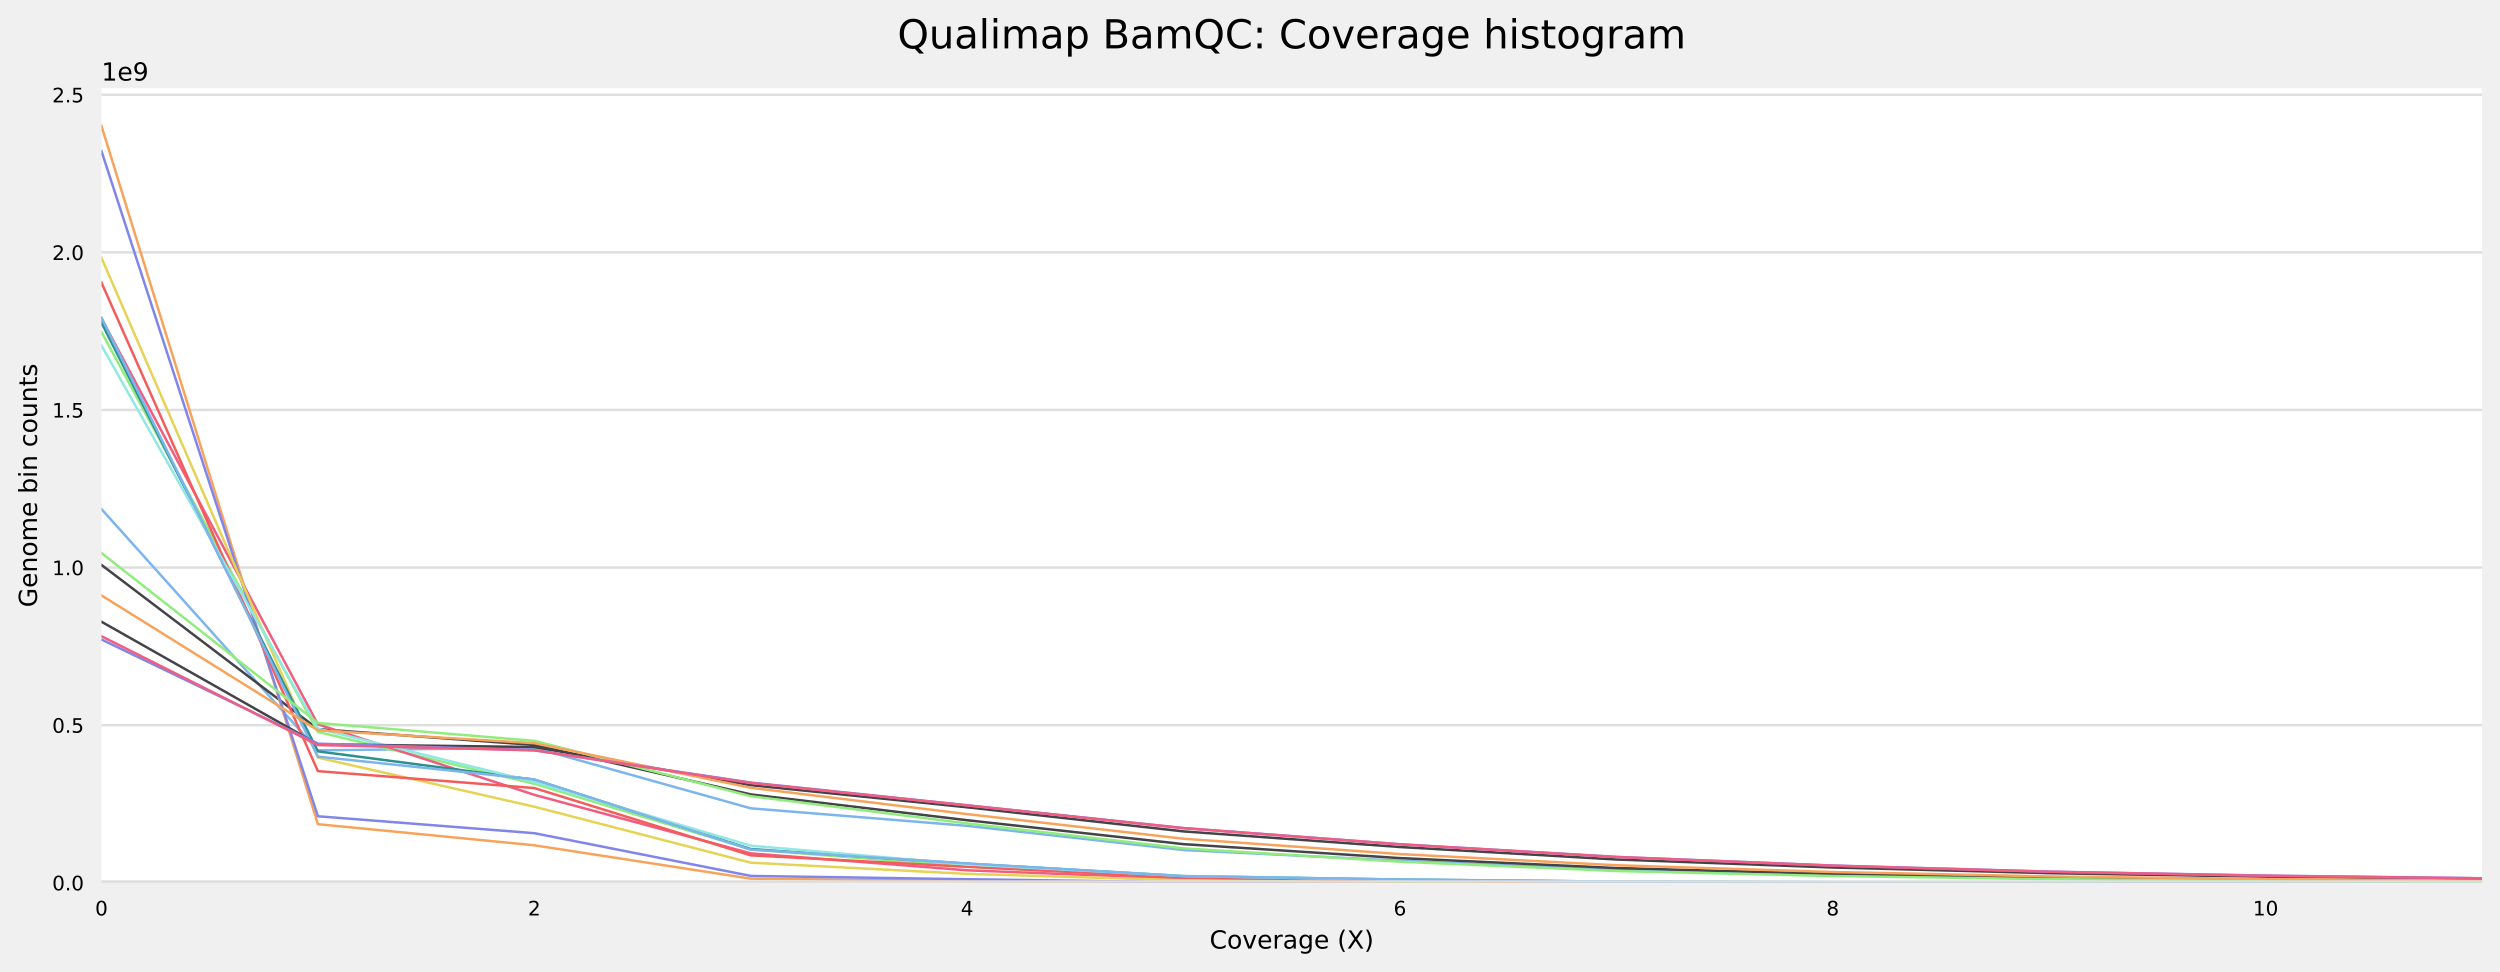
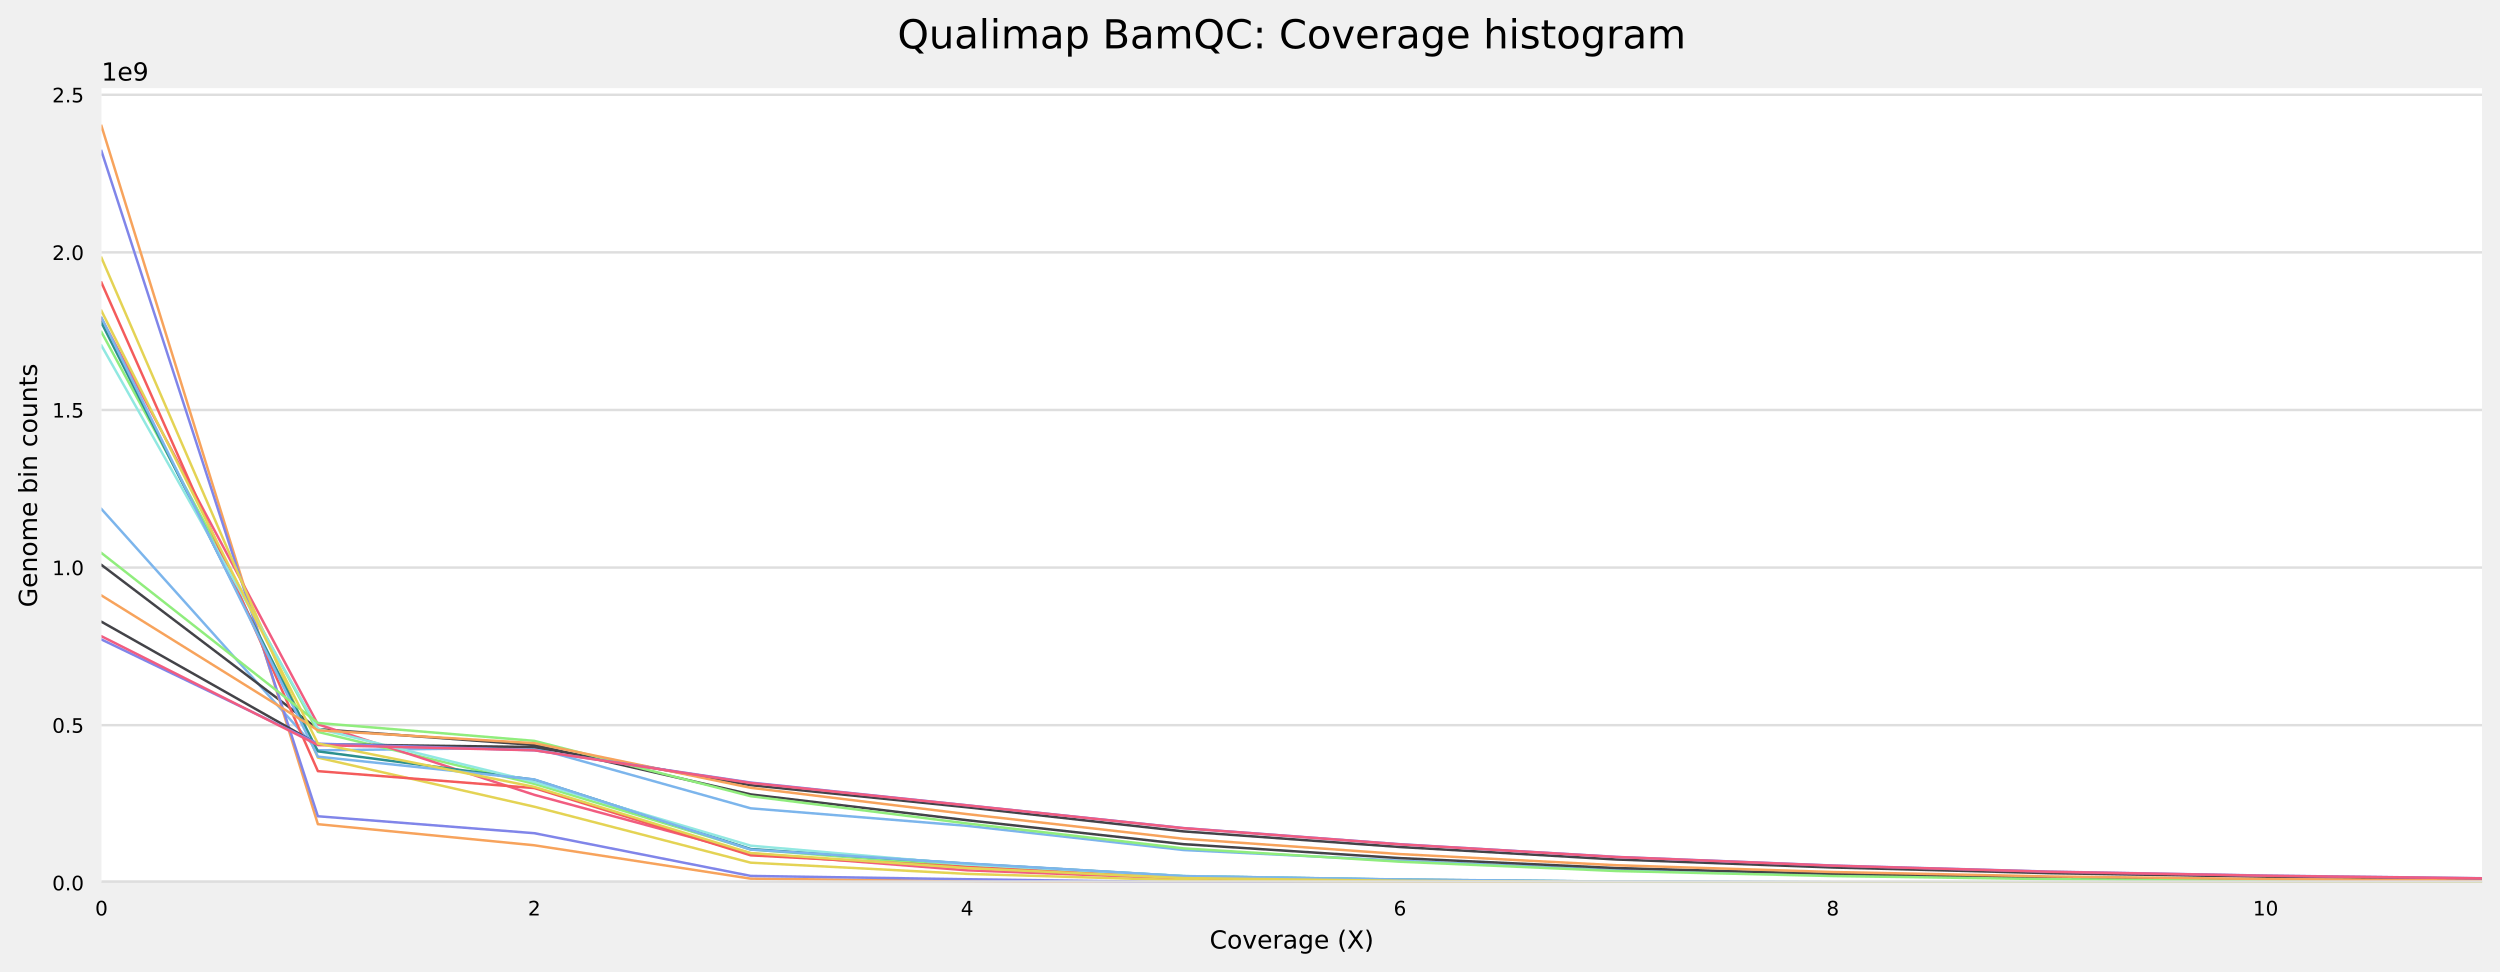
<svg xmlns="http://www.w3.org/2000/svg" xmlns:xlink="http://www.w3.org/1999/xlink" width="1000.341pt" height="388.845pt" viewBox="0 0 1000.341 388.845" version="1.1">
  <defs>
    <style type="text/css">*{stroke-linejoin: round; stroke-linecap: butt}</style>
  </defs>
  <g id="figure_1">
    <g id="axes_1">
      <g id="patch_1">
        <path d="M 40.601 353.224  L 993.141 353.224  L 993.141 35.256  L 40.601 35.256  z " style="fill: #ffffff" />
      </g>
      <g id="matplotlib.axis_1">
        <g id="xtick_1">
          <g id="text_1">
            <g transform="translate(38.05562 366.3027)scale(0.08 -0.08)">
              <defs>
                <path id="DejaVuSans-30" d="M 2034 4250  Q 1547 4250 1301 3770  Q 1056 3291 1056 2328  Q 1056 1369 1301 889  Q 1547 409 2034 409  Q 2525 409 2770 889  Q 3016 1369 3016 2328  Q 3016 3291 2770 3770  Q 2525 4250 2034 4250  z M 2034 4750  Q 2819 4750 3233 4129  Q 3647 3509 3647 2328  Q 3647 1150 3233 529  Q 2819 -91 2034 -91  Q 1250 -91 836 529  Q 422 1150 422 2328  Q 422 3509 836 4129  Q 1250 4750 2034 4750  z " transform="scale(0.015625)" />
              </defs>
              <use xlink:href="#DejaVuSans-30" />
            </g>
          </g>
        </g>
        <g id="xtick_2">
          <g id="text_2">
            <g transform="translate(211.2447 366.3027)scale(0.08 -0.08)">
              <defs>
                <path id="DejaVuSans-32" d="M 1228 531  L 3431 531  L 3431 0  L 469 0  L 469 531  Q 828 903 1448 1529  Q 2069 2156 2228 2338  Q 2531 2678 2651 2914  Q 2772 3150 2772 3378  Q 2772 3750 2511 3984  Q 2250 4219 1831 4219  Q 1534 4219 1204 4116  Q 875 4013 500 3803  L 500 4441  Q 881 4594 1212 4672  Q 1544 4750 1819 4750  Q 2544 4750 2975 4387  Q 3406 4025 3406 3419  Q 3406 3131 3298 2873  Q 3191 2616 2906 2266  Q 2828 2175 2409 1742  Q 1991 1309 1228 531  z " transform="scale(0.015625)" />
              </defs>
              <use xlink:href="#DejaVuSans-32" />
            </g>
          </g>
        </g>
        <g id="xtick_3">
          <g id="text_3">
            <g transform="translate(384.4338 366.3027)scale(0.08 -0.08)">
              <defs>
                <path id="DejaVuSans-34" d="M 2419 4116  L 825 1625  L 2419 1625  L 2419 4116  z M 2253 4666  L 3047 4666  L 3047 1625  L 3713 1625  L 3713 1100  L 3047 1100  L 3047 0  L 2419 0  L 2419 1100  L 313 1100  L 313 1709  L 2253 4666  z " transform="scale(0.015625)" />
              </defs>
              <use xlink:href="#DejaVuSans-34" />
            </g>
          </g>
        </g>
        <g id="xtick_4">
          <g id="text_4">
            <g transform="translate(557.6229 366.3027)scale(0.08 -0.08)">
              <defs>
                <path id="DejaVuSans-36" d="M 2113 2584  Q 1688 2584 1439 2293  Q 1191 2003 1191 1497  Q 1191 994 1439 701  Q 1688 409 2113 409  Q 2538 409 2786 701  Q 3034 994 3034 1497  Q 3034 2003 2786 2293  Q 2538 2584 2113 2584  z M 3366 4563  L 3366 3988  Q 3128 4100 2886 4159  Q 2644 4219 2406 4219  Q 1781 4219 1451 3797  Q 1122 3375 1075 2522  Q 1259 2794 1537 2939  Q 1816 3084 2150 3084  Q 2853 3084 3261 2657  Q 3669 2231 3669 1497  Q 3669 778 3244 343  Q 2819 -91 2113 -91  Q 1303 -91 875 529  Q 447 1150 447 2328  Q 447 3434 972 4092  Q 1497 4750 2381 4750  Q 2619 4750 2861 4703  Q 3103 4656 3366 4563  z " transform="scale(0.015625)" />
              </defs>
              <use xlink:href="#DejaVuSans-36" />
            </g>
          </g>
        </g>
        <g id="xtick_5">
          <g id="text_5">
            <g transform="translate(730.812 366.3027)scale(0.08 -0.08)">
              <defs>
                <path id="DejaVuSans-38" d="M 2034 2216  Q 1584 2216 1326 1975  Q 1069 1734 1069 1313  Q 1069 891 1326 650  Q 1584 409 2034 409  Q 2484 409 2743 651  Q 3003 894 3003 1313  Q 3003 1734 2745 1975  Q 2488 2216 2034 2216  z M 1403 2484  Q 997 2584 770 2862  Q 544 3141 544 3541  Q 544 4100 942 4425  Q 1341 4750 2034 4750  Q 2731 4750 3128 4425  Q 3525 4100 3525 3541  Q 3525 3141 3298 2862  Q 3072 2584 2669 2484  Q 3125 2378 3379 2068  Q 3634 1759 3634 1313  Q 3634 634 3220 271  Q 2806 -91 2034 -91  Q 1263 -91 848 271  Q 434 634 434 1313  Q 434 1759 690 2068  Q 947 2378 1403 2484  z M 1172 3481  Q 1172 3119 1398 2916  Q 1625 2713 2034 2713  Q 2441 2713 2670 2916  Q 2900 3119 2900 3481  Q 2900 3844 2670 4047  Q 2441 4250 2034 4250  Q 1625 4250 1398 4047  Q 1172 3844 1172 3481  z " transform="scale(0.015625)" />
              </defs>
              <use xlink:href="#DejaVuSans-38" />
            </g>
          </g>
        </g>
        <g id="xtick_6">
          <g id="text_6">
            <g transform="translate(901.4561 366.3027)scale(0.08 -0.08)">
              <defs>
                <path id="DejaVuSans-31" d="M 794 531  L 1825 531  L 1825 4091  L 703 3866  L 703 4441  L 1819 4666  L 2450 4666  L 2450 531  L 3481 531  L 3481 0  L 794 0  L 794 531  z " transform="scale(0.015625)" />
              </defs>
              <use xlink:href="#DejaVuSans-31" />
              <use xlink:href="#DejaVuSans-30" x="63.623" />
            </g>
          </g>
        </g>
        <g id="text_7">
          <g transform="translate(483.998 379.5648)scale(0.1 -0.1)">
            <defs>
              <path id="DejaVuSans-43" d="M 4122 4306  L 4122 3641  Q 3803 3938 3442 4084  Q 3081 4231 2675 4231  Q 1875 4231 1450 3742  Q 1025 3253 1025 2328  Q 1025 1406 1450 917  Q 1875 428 2675 428  Q 3081 428 3442 575  Q 3803 722 4122 1019  L 4122 359  Q 3791 134 3420 21  Q 3050 -91 2638 -91  Q 1578 -91 968 557  Q 359 1206 359 2328  Q 359 3453 968 4101  Q 1578 4750 2638 4750  Q 3056 4750 3426 4639  Q 3797 4528 4122 4306  z " transform="scale(0.015625)" />
              <path id="DejaVuSans-6f" d="M 1959 3097  Q 1497 3097 1228 2736  Q 959 2375 959 1747  Q 959 1119 1226 758  Q 1494 397 1959 397  Q 2419 397 2687 759  Q 2956 1122 2956 1747  Q 2956 2369 2687 2733  Q 2419 3097 1959 3097  z M 1959 3584  Q 2709 3584 3137 3096  Q 3566 2609 3566 1747  Q 3566 888 3137 398  Q 2709 -91 1959 -91  Q 1206 -91 779 398  Q 353 888 353 1747  Q 353 2609 779 3096  Q 1206 3584 1959 3584  z " transform="scale(0.015625)" />
              <path id="DejaVuSans-76" d="M 191 3500  L 800 3500  L 1894 563  L 2988 3500  L 3597 3500  L 2284 0  L 1503 0  L 191 3500  z " transform="scale(0.015625)" />
              <path id="DejaVuSans-65" d="M 3597 1894  L 3597 1613  L 953 1613  Q 991 1019 1311 708  Q 1631 397 2203 397  Q 2534 397 2845 478  Q 3156 559 3463 722  L 3463 178  Q 3153 47 2828 -22  Q 2503 -91 2169 -91  Q 1331 -91 842 396  Q 353 884 353 1716  Q 353 2575 817 3079  Q 1281 3584 2069 3584  Q 2775 3584 3186 3129  Q 3597 2675 3597 1894  z M 3022 2063  Q 3016 2534 2758 2815  Q 2500 3097 2075 3097  Q 1594 3097 1305 2825  Q 1016 2553 972 2059  L 3022 2063  z " transform="scale(0.015625)" />
              <path id="DejaVuSans-72" d="M 2631 2963  Q 2534 3019 2420 3045  Q 2306 3072 2169 3072  Q 1681 3072 1420 2755  Q 1159 2438 1159 1844  L 1159 0  L 581 0  L 581 3500  L 1159 3500  L 1159 2956  Q 1341 3275 1631 3429  Q 1922 3584 2338 3584  Q 2397 3584 2469 3576  Q 2541 3569 2628 3553  L 2631 2963  z " transform="scale(0.015625)" />
              <path id="DejaVuSans-61" d="M 2194 1759  Q 1497 1759 1228 1600  Q 959 1441 959 1056  Q 959 750 1161 570  Q 1363 391 1709 391  Q 2188 391 2477 730  Q 2766 1069 2766 1631  L 2766 1759  L 2194 1759  z M 3341 1997  L 3341 0  L 2766 0  L 2766 531  Q 2569 213 2275 61  Q 1981 -91 1556 -91  Q 1019 -91 701 211  Q 384 513 384 1019  Q 384 1609 779 1909  Q 1175 2209 1959 2209  L 2766 2209  L 2766 2266  Q 2766 2663 2505 2880  Q 2244 3097 1772 3097  Q 1472 3097 1187 3025  Q 903 2953 641 2809  L 641 3341  Q 956 3463 1253 3523  Q 1550 3584 1831 3584  Q 2591 3584 2966 3190  Q 3341 2797 3341 1997  z " transform="scale(0.015625)" />
              <path id="DejaVuSans-67" d="M 2906 1791  Q 2906 2416 2648 2759  Q 2391 3103 1925 3103  Q 1463 3103 1205 2759  Q 947 2416 947 1791  Q 947 1169 1205 825  Q 1463 481 1925 481  Q 2391 481 2648 825  Q 2906 1169 2906 1791  z M 3481 434  Q 3481 -459 3084 -895  Q 2688 -1331 1869 -1331  Q 1566 -1331 1297 -1286  Q 1028 -1241 775 -1147  L 775 -588  Q 1028 -725 1275 -790  Q 1522 -856 1778 -856  Q 2344 -856 2625 -561  Q 2906 -266 2906 331  L 2906 616  Q 2728 306 2450 153  Q 2172 0 1784 0  Q 1141 0 747 490  Q 353 981 353 1791  Q 353 2603 747 3093  Q 1141 3584 1784 3584  Q 2172 3584 2450 3431  Q 2728 3278 2906 2969  L 2906 3500  L 3481 3500  L 3481 434  z " transform="scale(0.015625)" />
              <path id="DejaVuSans-20" transform="scale(0.015625)" />
              <path id="DejaVuSans-28" d="M 1984 4856  Q 1566 4138 1362 3434  Q 1159 2731 1159 2009  Q 1159 1288 1364 580  Q 1569 -128 1984 -844  L 1484 -844  Q 1016 -109 783 600  Q 550 1309 550 2009  Q 550 2706 781 3412  Q 1013 4119 1484 4856  L 1984 4856  z " transform="scale(0.015625)" />
              <path id="DejaVuSans-58" d="M 403 4666  L 1081 4666  L 2241 2931  L 3406 4666  L 4084 4666  L 2584 2425  L 4184 0  L 3506 0  L 2194 1984  L 872 0  L 191 0  L 1856 2491  L 403 4666  z " transform="scale(0.015625)" />
              <path id="DejaVuSans-29" d="M 513 4856  L 1013 4856  Q 1481 4119 1714 3412  Q 1947 2706 1947 2009  Q 1947 1309 1714 600  Q 1481 -109 1013 -844  L 513 -844  Q 928 -128 1133 580  Q 1338 1288 1338 2009  Q 1338 2731 1133 3434  Q 928 4138 513 4856  z " transform="scale(0.015625)" />
            </defs>
            <use xlink:href="#DejaVuSans-43" />
            <use xlink:href="#DejaVuSans-6f" x="69.824" />
            <use xlink:href="#DejaVuSans-76" x="131.006" />
            <use xlink:href="#DejaVuSans-65" x="190.186" />
            <use xlink:href="#DejaVuSans-72" x="251.709" />
            <use xlink:href="#DejaVuSans-61" x="292.822" />
            <use xlink:href="#DejaVuSans-67" x="354.102" />
            <use xlink:href="#DejaVuSans-65" x="417.578" />
            <use xlink:href="#DejaVuSans-20" x="479.102" />
            <use xlink:href="#DejaVuSans-28" x="510.889" />
            <use xlink:href="#DejaVuSans-58" x="549.902" />
            <use xlink:href="#DejaVuSans-29" x="618.408" />
          </g>
        </g>
      </g>
      <g id="matplotlib.axis_2">
        <g id="ytick_1">
          <g id="line2d_1">
-             <path d="M 40.601 353.224  L 993.141 353.224  " clip-path="url(#p13b8131421)" style="fill: none; stroke: #dedede; stroke-linecap: square" />
+             <path d="M 40.601 353.224  L 993.141 353.224  " clip-path="url(#p2ca23090a8)" style="fill: none; stroke: #dedede; stroke-linecap: square" />
          </g>
          <g id="text_8">
            <g transform="translate(20.87813 356.2633)scale(0.08 -0.08)">
              <defs>
                <path id="DejaVuSans-2e" d="M 684 794  L 1344 794  L 1344 0  L 684 0  L 684 794  z " transform="scale(0.015625)" />
              </defs>
              <use xlink:href="#DejaVuSans-30" />
              <use xlink:href="#DejaVuSans-2e" x="63.623" />
              <use xlink:href="#DejaVuSans-30" x="95.41" />
            </g>
          </g>
        </g>
        <g id="ytick_2">
          <g id="line2d_2">
-             <path d="M 40.601 290.164  L 993.141 290.164  " clip-path="url(#p13b8131421)" style="fill: none; stroke: #dedede; stroke-linecap: square" />
+             <path d="M 40.601 290.164  L 993.141 290.164  " clip-path="url(#p2ca23090a8)" style="fill: none; stroke: #dedede; stroke-linecap: square" />
          </g>
          <g id="text_9">
            <g transform="translate(20.87813 293.2036)scale(0.08 -0.08)">
              <defs>
                <path id="DejaVuSans-35" d="M 691 4666  L 3169 4666  L 3169 4134  L 1269 4134  L 1269 2991  Q 1406 3038 1543 3061  Q 1681 3084 1819 3084  Q 2600 3084 3056 2656  Q 3513 2228 3513 1497  Q 3513 744 3044 326  Q 2575 -91 1722 -91  Q 1428 -91 1123 -41  Q 819 9 494 109  L 494 744  Q 775 591 1075 516  Q 1375 441 1709 441  Q 2250 441 2565 725  Q 2881 1009 2881 1497  Q 2881 1984 2565 2268  Q 2250 2553 1709 2553  Q 1456 2553 1204 2497  Q 953 2441 691 2322  L 691 4666  z " transform="scale(0.015625)" />
              </defs>
              <use xlink:href="#DejaVuSans-30" />
              <use xlink:href="#DejaVuSans-2e" x="63.623" />
              <use xlink:href="#DejaVuSans-35" x="95.41" />
            </g>
          </g>
        </g>
        <g id="ytick_3">
          <g id="line2d_3">
-             <path d="M 40.601 227.104  L 993.141 227.104  " clip-path="url(#p13b8131421)" style="fill: none; stroke: #dedede; stroke-linecap: square" />
+             <path d="M 40.601 227.104  L 993.141 227.104  " clip-path="url(#p2ca23090a8)" style="fill: none; stroke: #dedede; stroke-linecap: square" />
          </g>
          <g id="text_10">
            <g transform="translate(20.87813 230.1439)scale(0.08 -0.08)">
              <use xlink:href="#DejaVuSans-31" />
              <use xlink:href="#DejaVuSans-2e" x="63.623" />
              <use xlink:href="#DejaVuSans-30" x="95.41" />
            </g>
          </g>
        </g>
        <g id="ytick_4">
          <g id="line2d_4">
-             <path d="M 40.601 164.045  L 993.141 164.045  " clip-path="url(#p13b8131421)" style="fill: none; stroke: #dedede; stroke-linecap: square" />
+             <path d="M 40.601 164.045  L 993.141 164.045  " clip-path="url(#p2ca23090a8)" style="fill: none; stroke: #dedede; stroke-linecap: square" />
          </g>
          <g id="text_11">
            <g transform="translate(20.87813 167.0841)scale(0.08 -0.08)">
              <use xlink:href="#DejaVuSans-31" />
              <use xlink:href="#DejaVuSans-2e" x="63.623" />
              <use xlink:href="#DejaVuSans-35" x="95.41" />
            </g>
          </g>
        </g>
        <g id="ytick_5">
          <g id="line2d_5">
-             <path d="M 40.601 100.985  L 993.141 100.985  " clip-path="url(#p13b8131421)" style="fill: none; stroke: #dedede; stroke-linecap: square" />
+             <path d="M 40.601 100.985  L 993.141 100.985  " clip-path="url(#p2ca23090a8)" style="fill: none; stroke: #dedede; stroke-linecap: square" />
          </g>
          <g id="text_12">
            <g transform="translate(20.87813 104.0244)scale(0.08 -0.08)">
              <use xlink:href="#DejaVuSans-32" />
              <use xlink:href="#DejaVuSans-2e" x="63.623" />
              <use xlink:href="#DejaVuSans-30" x="95.41" />
            </g>
          </g>
        </g>
        <g id="ytick_6">
          <g id="line2d_6">
-             <path d="M 40.601 37.925  L 993.141 37.925  " clip-path="url(#p13b8131421)" style="fill: none; stroke: #dedede; stroke-linecap: square" />
+             <path d="M 40.601 37.925  L 993.141 37.925  " clip-path="url(#p2ca23090a8)" style="fill: none; stroke: #dedede; stroke-linecap: square" />
          </g>
          <g id="text_13">
            <g transform="translate(20.87813 40.96473)scale(0.08 -0.08)">
              <use xlink:href="#DejaVuSans-32" />
              <use xlink:href="#DejaVuSans-2e" x="63.623" />
              <use xlink:href="#DejaVuSans-35" x="95.41" />
            </g>
          </g>
        </g>
        <g id="text_14">
          <g transform="translate(14.79844 242.9868)rotate(-90)scale(0.1 -0.1)">
            <defs>
              <path id="DejaVuSans-47" d="M 3809 666  L 3809 1919  L 2778 1919  L 2778 2438  L 4434 2438  L 4434 434  Q 4069 175 3628 42  Q 3188 -91 2688 -91  Q 1594 -91 976 548  Q 359 1188 359 2328  Q 359 3472 976 4111  Q 1594 4750 2688 4750  Q 3144 4750 3555 4637  Q 3966 4525 4313 4306  L 4313 3634  Q 3963 3931 3569 4081  Q 3175 4231 2741 4231  Q 1884 4231 1454 3753  Q 1025 3275 1025 2328  Q 1025 1384 1454 906  Q 1884 428 2741 428  Q 3075 428 3337 486  Q 3600 544 3809 666  z " transform="scale(0.015625)" />
              <path id="DejaVuSans-6e" d="M 3513 2113  L 3513 0  L 2938 0  L 2938 2094  Q 2938 2591 2744 2837  Q 2550 3084 2163 3084  Q 1697 3084 1428 2787  Q 1159 2491 1159 1978  L 1159 0  L 581 0  L 581 3500  L 1159 3500  L 1159 2956  Q 1366 3272 1645 3428  Q 1925 3584 2291 3584  Q 2894 3584 3203 3211  Q 3513 2838 3513 2113  z " transform="scale(0.015625)" />
              <path id="DejaVuSans-6d" d="M 3328 2828  Q 3544 3216 3844 3400  Q 4144 3584 4550 3584  Q 5097 3584 5394 3201  Q 5691 2819 5691 2113  L 5691 0  L 5113 0  L 5113 2094  Q 5113 2597 4934 2840  Q 4756 3084 4391 3084  Q 3944 3084 3684 2787  Q 3425 2491 3425 1978  L 3425 0  L 2847 0  L 2847 2094  Q 2847 2600 2669 2842  Q 2491 3084 2119 3084  Q 1678 3084 1418 2786  Q 1159 2488 1159 1978  L 1159 0  L 581 0  L 581 3500  L 1159 3500  L 1159 2956  Q 1356 3278 1631 3431  Q 1906 3584 2284 3584  Q 2666 3584 2933 3390  Q 3200 3197 3328 2828  z " transform="scale(0.015625)" />
              <path id="DejaVuSans-62" d="M 3116 1747  Q 3116 2381 2855 2742  Q 2594 3103 2138 3103  Q 1681 3103 1420 2742  Q 1159 2381 1159 1747  Q 1159 1113 1420 752  Q 1681 391 2138 391  Q 2594 391 2855 752  Q 3116 1113 3116 1747  z M 1159 2969  Q 1341 3281 1617 3432  Q 1894 3584 2278 3584  Q 2916 3584 3314 3078  Q 3713 2572 3713 1747  Q 3713 922 3314 415  Q 2916 -91 2278 -91  Q 1894 -91 1617 61  Q 1341 213 1159 525  L 1159 0  L 581 0  L 581 4863  L 1159 4863  L 1159 2969  z " transform="scale(0.015625)" />
              <path id="DejaVuSans-69" d="M 603 3500  L 1178 3500  L 1178 0  L 603 0  L 603 3500  z M 603 4863  L 1178 4863  L 1178 4134  L 603 4134  L 603 4863  z " transform="scale(0.015625)" />
              <path id="DejaVuSans-63" d="M 3122 3366  L 3122 2828  Q 2878 2963 2633 3030  Q 2388 3097 2138 3097  Q 1578 3097 1268 2742  Q 959 2388 959 1747  Q 959 1106 1268 751  Q 1578 397 2138 397  Q 2388 397 2633 464  Q 2878 531 3122 666  L 3122 134  Q 2881 22 2623 -34  Q 2366 -91 2075 -91  Q 1284 -91 818 406  Q 353 903 353 1747  Q 353 2603 823 3093  Q 1294 3584 2113 3584  Q 2378 3584 2631 3529  Q 2884 3475 3122 3366  z " transform="scale(0.015625)" />
              <path id="DejaVuSans-75" d="M 544 1381  L 544 3500  L 1119 3500  L 1119 1403  Q 1119 906 1312 657  Q 1506 409 1894 409  Q 2359 409 2629 706  Q 2900 1003 2900 1516  L 2900 3500  L 3475 3500  L 3475 0  L 2900 0  L 2900 538  Q 2691 219 2414 64  Q 2138 -91 1772 -91  Q 1169 -91 856 284  Q 544 659 544 1381  z M 1991 3584  L 1991 3584  z " transform="scale(0.015625)" />
              <path id="DejaVuSans-74" d="M 1172 4494  L 1172 3500  L 2356 3500  L 2356 3053  L 1172 3053  L 1172 1153  Q 1172 725 1289 603  Q 1406 481 1766 481  L 2356 481  L 2356 0  L 1766 0  Q 1100 0 847 248  Q 594 497 594 1153  L 594 3053  L 172 3053  L 172 3500  L 594 3500  L 594 4494  L 1172 4494  z " transform="scale(0.015625)" />
              <path id="DejaVuSans-73" d="M 2834 3397  L 2834 2853  Q 2591 2978 2328 3040  Q 2066 3103 1784 3103  Q 1356 3103 1142 2972  Q 928 2841 928 2578  Q 928 2378 1081 2264  Q 1234 2150 1697 2047  L 1894 2003  Q 2506 1872 2764 1633  Q 3022 1394 3022 966  Q 3022 478 2636 193  Q 2250 -91 1575 -91  Q 1294 -91 989 -36  Q 684 19 347 128  L 347 722  Q 666 556 975 473  Q 1284 391 1588 391  Q 1994 391 2212 530  Q 2431 669 2431 922  Q 2431 1156 2273 1281  Q 2116 1406 1581 1522  L 1381 1569  Q 847 1681 609 1914  Q 372 2147 372 2553  Q 372 3047 722 3315  Q 1072 3584 1716 3584  Q 2034 3584 2315 3537  Q 2597 3491 2834 3397  z " transform="scale(0.015625)" />
            </defs>
            <use xlink:href="#DejaVuSans-47" />
            <use xlink:href="#DejaVuSans-65" x="77.49" />
            <use xlink:href="#DejaVuSans-6e" x="139.014" />
            <use xlink:href="#DejaVuSans-6f" x="202.393" />
            <use xlink:href="#DejaVuSans-6d" x="263.574" />
            <use xlink:href="#DejaVuSans-65" x="360.986" />
            <use xlink:href="#DejaVuSans-20" x="422.51" />
            <use xlink:href="#DejaVuSans-62" x="454.297" />
            <use xlink:href="#DejaVuSans-69" x="517.773" />
            <use xlink:href="#DejaVuSans-6e" x="545.557" />
            <use xlink:href="#DejaVuSans-20" x="608.936" />
            <use xlink:href="#DejaVuSans-63" x="640.723" />
            <use xlink:href="#DejaVuSans-6f" x="695.703" />
            <use xlink:href="#DejaVuSans-75" x="756.885" />
            <use xlink:href="#DejaVuSans-6e" x="820.264" />
            <use xlink:href="#DejaVuSans-74" x="883.643" />
            <use xlink:href="#DejaVuSans-73" x="922.852" />
          </g>
        </g>
        <g id="text_15">
          <g transform="translate(40.60063 32.2559)scale(0.1 -0.1)">
            <defs>
              <path id="DejaVuSans-39" d="M 703 97  L 703 672  Q 941 559 1184 500  Q 1428 441 1663 441  Q 2288 441 2617 861  Q 2947 1281 2994 2138  Q 2813 1869 2534 1725  Q 2256 1581 1919 1581  Q 1219 1581 811 2004  Q 403 2428 403 3163  Q 403 3881 828 4315  Q 1253 4750 1959 4750  Q 2769 4750 3195 4129  Q 3622 3509 3622 2328  Q 3622 1225 3098 567  Q 2575 -91 1691 -91  Q 1453 -91 1209 -44  Q 966 3 703 97  z M 1959 2075  Q 2384 2075 2632 2365  Q 2881 2656 2881 3163  Q 2881 3666 2632 3958  Q 2384 4250 1959 4250  Q 1534 4250 1286 3958  Q 1038 3666 1038 3163  Q 1038 2656 1286 2365  Q 1534 2075 1959 2075  z " transform="scale(0.015625)" />
            </defs>
            <use xlink:href="#DejaVuSans-31" />
            <use xlink:href="#DejaVuSans-65" x="63.623" />
            <use xlink:href="#DejaVuSans-39" x="125.146" />
          </g>
        </g>
      </g>
      <g id="line2d_7">
-         <path d="M 40.601 203.69  L 127.195 300.225  L 213.79 299.214  L 300.384 323.438  L 386.979 330.455  L 473.573 340.128  L 560.168 344.386  L 646.762 348.139  L 733.357 350.028  L 819.952 351.395  L 906.546 352.125  L 993.141 352.603  " clip-path="url(#p13b8131421)" style="fill: none; stroke: #7cb5ec; stroke-linecap: square" />
+         <path d="M 40.601 203.69  L 127.195 300.225  L 213.79 299.214  L 300.384 323.438  L 386.979 330.455  L 473.573 340.128  L 560.168 344.386  L 646.762 348.139  L 733.357 350.028  L 819.952 351.395  L 906.546 352.125  L 993.141 352.603  " clip-path="url(#p2ca23090a8)" style="fill: none; stroke: #7cb5ec; stroke-linecap: square" />
      </g>
      <g id="line2d_8">
-         <path d="M 40.601 226.049  L 127.195 291.734  L 213.79 298.103  L 300.384 317.867  L 386.979 328.201  L 473.573 337.783  L 560.168 343.358  L 646.762 347.337  L 733.357 349.672  L 819.952 351.174  L 906.546 352.035  L 993.141 352.55  " clip-path="url(#p13b8131421)" style="fill: none; stroke: #434348; stroke-linecap: square" />
+         <path d="M 40.601 226.049  L 127.195 291.734  L 213.79 298.103  L 300.384 317.867  L 386.979 328.201  L 473.573 337.783  L 560.168 343.358  L 646.762 347.337  L 733.357 349.672  L 819.952 351.174  L 906.546 352.035  L 993.141 352.55  " clip-path="url(#p2ca23090a8)" style="fill: none; stroke: #434348; stroke-linecap: square" />
      </g>
      <g id="line2d_9">
-         <path d="M 40.601 132.874  L 127.195 292.865  L 213.79 313.636  L 300.384 339.888  L 386.979 346.771  L 473.573 351.04  L 560.168 352.294  L 646.762 352.909  L 733.357 353.097  L 819.952 353.178  L 906.546 353.205  L 993.141 353.216  " clip-path="url(#p13b8131421)" style="fill: none; stroke: #90ed7d; stroke-linecap: square" />
+         <path d="M 40.601 132.874  L 127.195 292.865  L 213.79 313.636  L 300.384 339.888  L 386.979 346.771  L 473.573 351.04  L 560.168 352.294  L 646.762 352.909  L 733.357 353.097  L 819.952 353.178  L 906.546 353.205  L 993.141 353.216  " clip-path="url(#p2ca23090a8)" style="fill: none; stroke: #90ed7d; stroke-linecap: square" />
      </g>
      <g id="line2d_10">
-         <path d="M 40.601 50.397  L 127.195 329.783  L 213.79 338.233  L 300.384 351.586  L 386.979 352.519  L 473.573 353.135  L 560.168 353.191  L 646.762 353.218  L 733.357 353.221  L 819.952 353.223  L 906.546 353.223  L 993.141 353.223  " clip-path="url(#p13b8131421)" style="fill: none; stroke: #f7a35c; stroke-linecap: square" />
+         <path d="M 40.601 50.397  L 127.195 329.783  L 213.79 338.233  L 300.384 351.586  L 386.979 352.519  L 473.573 353.135  L 560.168 353.191  L 646.762 353.218  L 733.357 353.221  L 819.952 353.223  L 906.546 353.223  L 993.141 353.223  " clip-path="url(#p2ca23090a8)" style="fill: none; stroke: #f7a35c; stroke-linecap: square" />
      </g>
      <g id="line2d_11">
-         <path d="M 40.601 60.436  L 127.195 326.613  L 213.79 333.393  L 300.384 350.486  L 386.979 351.816  L 473.573 352.997  L 560.168 353.126  L 646.762 353.205  L 733.357 353.216  L 819.952 353.221  L 906.546 353.222  L 993.141 353.223  " clip-path="url(#p13b8131421)" style="fill: none; stroke: #8085e9; stroke-linecap: square" />
+         <path d="M 40.601 60.436  L 127.195 326.613  L 213.79 333.393  L 300.384 350.486  L 386.979 351.816  L 473.573 352.997  L 560.168 353.126  L 646.762 353.205  L 733.357 353.216  L 819.952 353.221  L 906.546 353.222  L 993.141 353.223  " clip-path="url(#p2ca23090a8)" style="fill: none; stroke: #8085e9; stroke-linecap: square" />
      </g>
      <g id="line2d_12">
-         <path d="M 40.601 127.414  L 127.195 289.821  L 213.79 318.04  L 300.384 341.462  L 386.979 348.246  L 473.573 351.584  L 560.168 352.6  L 646.762 353.02  L 733.357 353.149  L 819.952 353.198  L 906.546 353.213  L 993.141 353.219  " clip-path="url(#p13b8131421)" style="fill: none; stroke: #f15c80; stroke-linecap: square" />
+         <path d="M 40.601 127.414  L 127.195 289.821  L 213.79 318.04  L 300.384 341.462  L 386.979 348.246  L 473.573 351.584  L 560.168 352.6  L 646.762 353.02  L 733.357 353.149  L 819.952 353.198  L 906.546 353.213  L 993.141 353.219  " clip-path="url(#p2ca23090a8)" style="fill: none; stroke: #f15c80; stroke-linecap: square" />
      </g>
      <g id="line2d_13">
-         <path d="M 40.601 103.152  L 127.195 303.153  L 213.79 322.796  L 300.384 345.19  L 386.979 349.676  L 473.573 352.231  L 560.168 352.836  L 646.762 353.108  L 733.357 353.179  L 819.952 353.208  L 906.546 353.217  L 993.141 353.22  " clip-path="url(#p13b8131421)" style="fill: none; stroke: #e4d354; stroke-linecap: square" />
+         <path d="M 40.601 103.152  L 127.195 303.153  L 213.79 322.796  L 300.384 345.19  L 386.979 349.676  L 473.573 352.231  L 560.168 352.836  L 646.762 353.108  L 733.357 353.179  L 819.952 353.208  L 906.546 353.217  L 993.141 353.22  " clip-path="url(#p2ca23090a8)" style="fill: none; stroke: #e4d354; stroke-linecap: square" />
      </g>
      <g id="line2d_14">
-         <path d="M 40.601 129.115  L 127.195 300.645  L 213.79 311.995  L 300.384 339.744  L 386.979 345.598  L 473.573 350.591  L 560.168 351.946  L 646.762 352.77  L 733.357 353.02  L 819.952 353.15  L 906.546 353.191  L 993.141 353.211  " clip-path="url(#p13b8131421)" style="fill: none; stroke: #2b908f; stroke-linecap: square" />
+         <path d="M 40.601 129.115  L 127.195 300.645  L 213.79 311.995  L 300.384 339.744  L 386.979 345.598  L 473.573 350.591  L 560.168 351.946  L 646.762 352.77  L 733.357 353.02  L 819.952 353.15  L 906.546 353.191  L 993.141 353.211  " clip-path="url(#p2ca23090a8)" style="fill: none; stroke: #2b908f; stroke-linecap: square" />
      </g>
      <g id="line2d_15">
-         <path d="M 40.601 113.079  L 127.195 308.56  L 213.79 315.336  L 300.384 342.258  L 386.979 346.842  L 473.573 351.157  L 560.168 352.21  L 646.762 352.88  L 733.357 353.069  L 819.952 353.168  L 906.546 353.199  L 993.141 353.214  " clip-path="url(#p13b8131421)" style="fill: none; stroke: #f45b5b; stroke-linecap: square" />
+         <path d="M 40.601 113.079  L 127.195 308.56  L 213.79 315.336  L 300.384 342.258  L 386.979 346.842  L 473.573 351.157  L 560.168 352.21  L 646.762 352.88  L 733.357 353.069  L 819.952 353.168  L 906.546 353.199  L 993.141 353.214  " clip-path="url(#p2ca23090a8)" style="fill: none; stroke: #f45b5b; stroke-linecap: square" />
      </g>
      <g id="line2d_16">
-         <path d="M 40.601 138.286  L 127.195 291.562  L 213.79 312.861  L 300.384 338.382  L 386.979 345.911  L 473.573 350.518  L 560.168 352.053  L 646.762 352.791  L 733.357 353.047  L 819.952 353.158  L 906.546 353.196  L 993.141 353.212  " clip-path="url(#p13b8131421)" style="fill: none; stroke: #91e8e1; stroke-linecap: square" />
+         <path d="M 40.601 138.286  L 127.195 291.562  L 213.79 312.861  L 300.384 338.382  L 386.979 345.911  L 473.573 350.518  L 560.168 352.053  L 646.762 352.791  L 733.357 353.047  L 819.952 353.158  L 906.546 353.196  L 993.141 353.212  " clip-path="url(#p2ca23090a8)" style="fill: none; stroke: #91e8e1; stroke-linecap: square" />
      </g>
      <g id="line2d_17">
-         <path d="M 40.601 127.096  L 127.195 302.753  L 213.79 311.881  L 300.384 339.961  L 386.979 345.496  L 473.573 350.569  L 560.168 351.907  L 646.762 352.758  L 733.357 353.01  L 819.952 353.145  L 906.546 353.189  L 993.141 353.21  " clip-path="url(#p13b8131421)" style="fill: none; stroke: #7cb5ec; stroke-linecap: square" />
+         <path d="M 40.601 127.096  L 127.195 302.753  L 213.79 311.881  L 300.384 339.961  L 386.979 345.496  L 473.573 350.569  L 560.168 351.907  L 646.762 352.758  L 733.357 353.01  L 819.952 353.145  L 906.546 353.189  L 993.141 353.21  " clip-path="url(#p2ca23090a8)" style="fill: none; stroke: #7cb5ec; stroke-linecap: square" />
      </g>
      <g id="line2d_18">
-         <path d="M 40.601 248.779  L 127.195 297.813  L 213.79 298.907  L 300.384 314.177  L 386.979 323.032  L 473.573 332.676  L 560.168 338.927  L 646.762 343.918  L 733.357 347.12  L 819.952 349.384  L 906.546 350.806  L 993.141 351.738  " clip-path="url(#p13b8131421)" style="fill: none; stroke: #434348; stroke-linecap: square" />
+         <path d="M 40.601 248.779  L 127.195 297.813  L 213.79 298.907  L 300.384 314.177  L 386.979 323.032  L 473.573 332.676  L 560.168 338.927  L 646.762 343.918  L 733.357 347.12  L 819.952 349.384  L 906.546 350.806  L 993.141 351.738  " clip-path="url(#p2ca23090a8)" style="fill: none; stroke: #434348; stroke-linecap: square" />
      </g>
      <g id="line2d_19">
-         <path d="M 40.601 221.272  L 127.195 289.284  L 213.79 296.45  L 300.384 318.59  L 386.979 329.497  L 473.573 339.457  L 560.168 344.814  L 646.762 348.538  L 733.357 350.542  L 819.952 351.779  L 906.546 352.433  L 993.141 352.806  " clip-path="url(#p13b8131421)" style="fill: none; stroke: #90ed7d; stroke-linecap: square" />
+         <path d="M 40.601 221.272  L 127.195 289.284  L 213.79 296.45  L 300.384 318.59  L 386.979 329.497  L 473.573 339.457  L 560.168 344.814  L 646.762 348.538  L 733.357 350.542  L 819.952 351.779  L 906.546 352.433  L 993.141 352.806  " clip-path="url(#p2ca23090a8)" style="fill: none; stroke: #90ed7d; stroke-linecap: square" />
      </g>
      <g id="line2d_20">
-         <path d="M 40.601 238.261  L 127.195 292.225  L 213.79 297.369  L 300.384 315.227  L 386.979 325.756  L 473.573 335.611  L 560.168 341.75  L 646.762 346.218  L 733.357 348.923  L 819.952 350.692  L 906.546 351.728  L 993.141 352.365  " clip-path="url(#p13b8131421)" style="fill: none; stroke: #f7a35c; stroke-linecap: square" />
+         <path d="M 40.601 238.261  L 127.195 292.225  L 213.79 297.369  L 300.384 315.227  L 386.979 325.756  L 473.573 335.611  L 560.168 341.75  L 646.762 346.218  L 733.357 348.923  L 819.952 350.692  L 906.546 351.728  L 993.141 352.365  " clip-path="url(#p2ca23090a8)" style="fill: none; stroke: #f7a35c; stroke-linecap: square" />
      </g>
      <g id="line2d_21">
-         <path d="M 40.601 255.883  L 127.195 297.562  L 213.79 300.222  L 300.384 313.128  L 386.979 322.227  L 473.573 331.344  L 560.168 337.809  L 646.762 342.878  L 733.357 346.332  L 819.952 348.759  L 906.546 350.358  L 993.141 351.414  " clip-path="url(#p13b8131421)" style="fill: none; stroke: #8085e9; stroke-linecap: square" />
+         <path d="M 40.601 255.883  L 127.195 297.562  L 213.79 300.222  L 300.384 313.128  L 386.979 322.227  L 473.573 331.344  L 560.168 337.809  L 646.762 342.878  L 733.357 346.332  L 819.952 348.759  L 906.546 350.358  L 993.141 351.414  " clip-path="url(#p2ca23090a8)" style="fill: none; stroke: #8085e9; stroke-linecap: square" />
      </g>
      <g id="line2d_22">
-         <path d="M 40.601 254.589  L 127.195 298.126  L 213.79 300.225  L 300.384 313.304  L 386.979 322.266  L 473.573 331.393  L 560.168 337.858  L 646.762 342.921  L 733.357 346.383  L 819.952 348.817  L 906.546 350.41  L 993.141 351.465  " clip-path="url(#p13b8131421)" style="fill: none; stroke: #f15c80; stroke-linecap: square" />
+         <path d="M 40.601 254.589  L 127.195 298.126  L 213.79 300.225  L 300.384 313.304  L 386.979 322.266  L 473.573 331.393  L 560.168 337.858  L 646.762 342.921  L 733.357 346.383  L 819.952 348.817  L 906.546 350.41  L 993.141 351.465  " clip-path="url(#p2ca23090a8)" style="fill: none; stroke: #f15c80; stroke-linecap: square" />
      </g>
      <g id="line2d_23">
-         <path d="M 40.601 353.224  L 993.141 353.224  " clip-path="url(#p13b8131421)" style="fill: none; stroke: #dedede; stroke-width: 2; stroke-linecap: square" />
+         <path d="M 40.601 124.393  L 127.195 297.507  L 213.79 314.859  L 300.384 341.352  L 386.979 347.357  L 473.573 351.363  L 560.168 352.432  L 646.762 352.969  L 733.357 353.121  L 819.952 353.189  L 906.546 353.209  L 993.141 353.218  " clip-path="url(#p2ca23090a8)" style="fill: none; stroke: #e4d354; stroke-linecap: square" />
+       </g>
+       <g id="line2d_24">
+         <path d="M 40.601 353.224  L 993.141 353.224  " clip-path="url(#p2ca23090a8)" style="fill: none; stroke: #dedede; stroke-width: 2; stroke-linecap: square" />
      </g>
      <g id="text_16">
        <g transform="translate(359.1069 19.3575)scale(0.16 -0.16)">
          <defs>
            <path id="DejaVuSans-51" d="M 2522 4238  Q 1834 4238 1429 3725  Q 1025 3213 1025 2328  Q 1025 1447 1429 934  Q 1834 422 2522 422  Q 3209 422 3611 934  Q 4013 1447 4013 2328  Q 4013 3213 3611 3725  Q 3209 4238 2522 4238  z M 3406 84  L 4238 -825  L 3475 -825  L 2784 -78  Q 2681 -84 2626 -87  Q 2572 -91 2522 -91  Q 1538 -91 948 567  Q 359 1225 359 2328  Q 359 3434 948 4092  Q 1538 4750 2522 4750  Q 3503 4750 4090 4092  Q 4678 3434 4678 2328  Q 4678 1516 4351 937  Q 4025 359 3406 84  z " transform="scale(0.015625)" />
            <path id="DejaVuSans-6c" d="M 603 4863  L 1178 4863  L 1178 0  L 603 0  L 603 4863  z " transform="scale(0.015625)" />
            <path id="DejaVuSans-70" d="M 1159 525  L 1159 -1331  L 581 -1331  L 581 3500  L 1159 3500  L 1159 2969  Q 1341 3281 1617 3432  Q 1894 3584 2278 3584  Q 2916 3584 3314 3078  Q 3713 2572 3713 1747  Q 3713 922 3314 415  Q 2916 -91 2278 -91  Q 1894 -91 1617 61  Q 1341 213 1159 525  z M 3116 1747  Q 3116 2381 2855 2742  Q 2594 3103 2138 3103  Q 1681 3103 1420 2742  Q 1159 2381 1159 1747  Q 1159 1113 1420 752  Q 1681 391 2138 391  Q 2594 391 2855 752  Q 3116 1113 3116 1747  z " transform="scale(0.015625)" />
            <path id="DejaVuSans-42" d="M 1259 2228  L 1259 519  L 2272 519  Q 2781 519 3026 730  Q 3272 941 3272 1375  Q 3272 1813 3026 2020  Q 2781 2228 2272 2228  L 1259 2228  z M 1259 4147  L 1259 2741  L 2194 2741  Q 2656 2741 2882 2914  Q 3109 3088 3109 3444  Q 3109 3797 2882 3972  Q 2656 4147 2194 4147  L 1259 4147  z M 628 4666  L 2241 4666  Q 2963 4666 3353 4366  Q 3744 4066 3744 3513  Q 3744 3084 3544 2831  Q 3344 2578 2956 2516  Q 3422 2416 3680 2098  Q 3938 1781 3938 1306  Q 3938 681 3513 340  Q 3088 0 2303 0  L 628 0  L 628 4666  z " transform="scale(0.015625)" />
            <path id="DejaVuSans-3a" d="M 750 794  L 1409 794  L 1409 0  L 750 0  L 750 794  z M 750 3309  L 1409 3309  L 1409 2516  L 750 2516  L 750 3309  z " transform="scale(0.015625)" />
            <path id="DejaVuSans-68" d="M 3513 2113  L 3513 0  L 2938 0  L 2938 2094  Q 2938 2591 2744 2837  Q 2550 3084 2163 3084  Q 1697 3084 1428 2787  Q 1159 2491 1159 1978  L 1159 0  L 581 0  L 581 4863  L 1159 4863  L 1159 2956  Q 1366 3272 1645 3428  Q 1925 3584 2291 3584  Q 2894 3584 3203 3211  Q 3513 2838 3513 2113  z " transform="scale(0.015625)" />
          </defs>
          <use xlink:href="#DejaVuSans-51" />
          <use xlink:href="#DejaVuSans-75" x="78.711" />
          <use xlink:href="#DejaVuSans-61" x="142.09" />
          <use xlink:href="#DejaVuSans-6c" x="203.369" />
          <use xlink:href="#DejaVuSans-69" x="231.152" />
          <use xlink:href="#DejaVuSans-6d" x="258.936" />
          <use xlink:href="#DejaVuSans-61" x="356.348" />
          <use xlink:href="#DejaVuSans-70" x="417.627" />
          <use xlink:href="#DejaVuSans-20" x="481.104" />
          <use xlink:href="#DejaVuSans-42" x="512.891" />
          <use xlink:href="#DejaVuSans-61" x="581.494" />
          <use xlink:href="#DejaVuSans-6d" x="642.773" />
          <use xlink:href="#DejaVuSans-51" x="740.186" />
          <use xlink:href="#DejaVuSans-43" x="818.896" />
          <use xlink:href="#DejaVuSans-3a" x="888.721" />
          <use xlink:href="#DejaVuSans-20" x="922.412" />
          <use xlink:href="#DejaVuSans-43" x="954.199" />
          <use xlink:href="#DejaVuSans-6f" x="1024.023" />
          <use xlink:href="#DejaVuSans-76" x="1085.205" />
          <use xlink:href="#DejaVuSans-65" x="1144.385" />
          <use xlink:href="#DejaVuSans-72" x="1205.908" />
          <use xlink:href="#DejaVuSans-61" x="1247.021" />
          <use xlink:href="#DejaVuSans-67" x="1308.301" />
          <use xlink:href="#DejaVuSans-65" x="1371.777" />
          <use xlink:href="#DejaVuSans-20" x="1433.301" />
          <use xlink:href="#DejaVuSans-68" x="1465.088" />
          <use xlink:href="#DejaVuSans-69" x="1528.467" />
          <use xlink:href="#DejaVuSans-73" x="1556.25" />
          <use xlink:href="#DejaVuSans-74" x="1608.35" />
          <use xlink:href="#DejaVuSans-6f" x="1647.559" />
          <use xlink:href="#DejaVuSans-67" x="1708.74" />
          <use xlink:href="#DejaVuSans-72" x="1772.217" />
          <use xlink:href="#DejaVuSans-61" x="1813.33" />
          <use xlink:href="#DejaVuSans-6d" x="1874.609" />
        </g>
      </g>
    </g>
  </g>
  <defs>
-     <clipPath id="p13b8131421">
+     <clipPath id="p2ca23090a8">
      <rect x="40.601" y="35.256" width="952.54" height="317.968" />
    </clipPath>
  </defs>
</svg>
